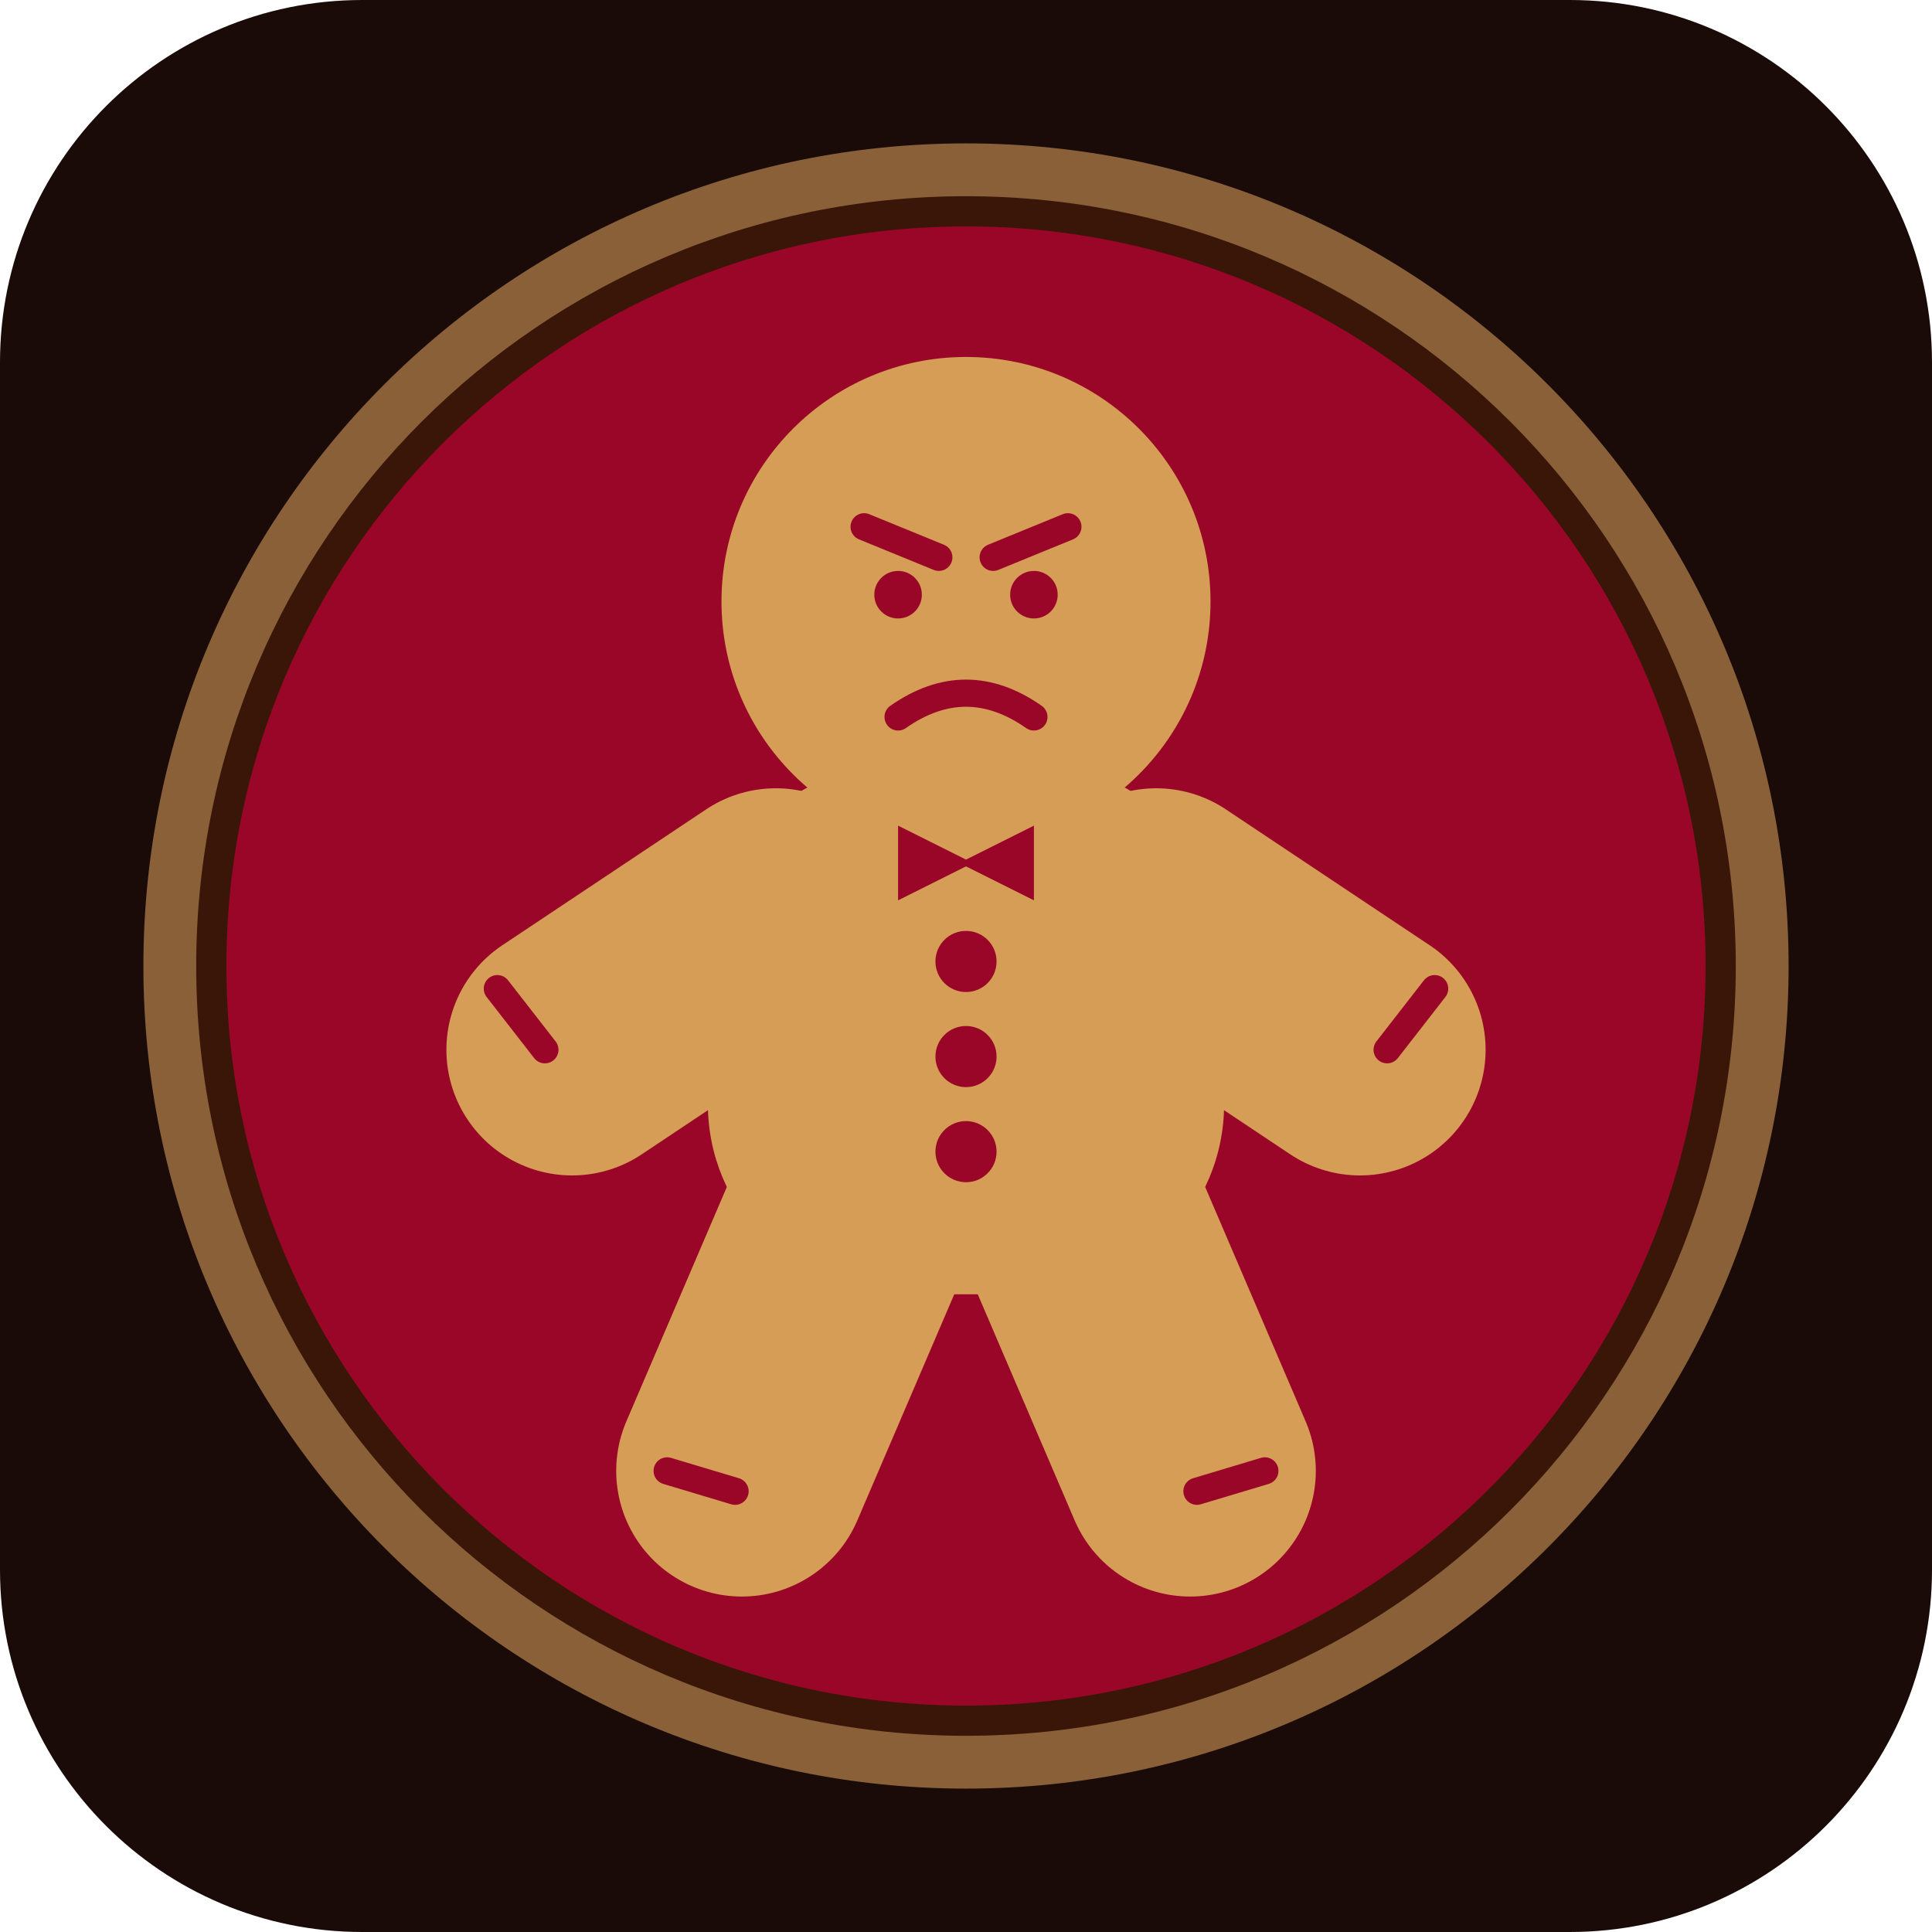
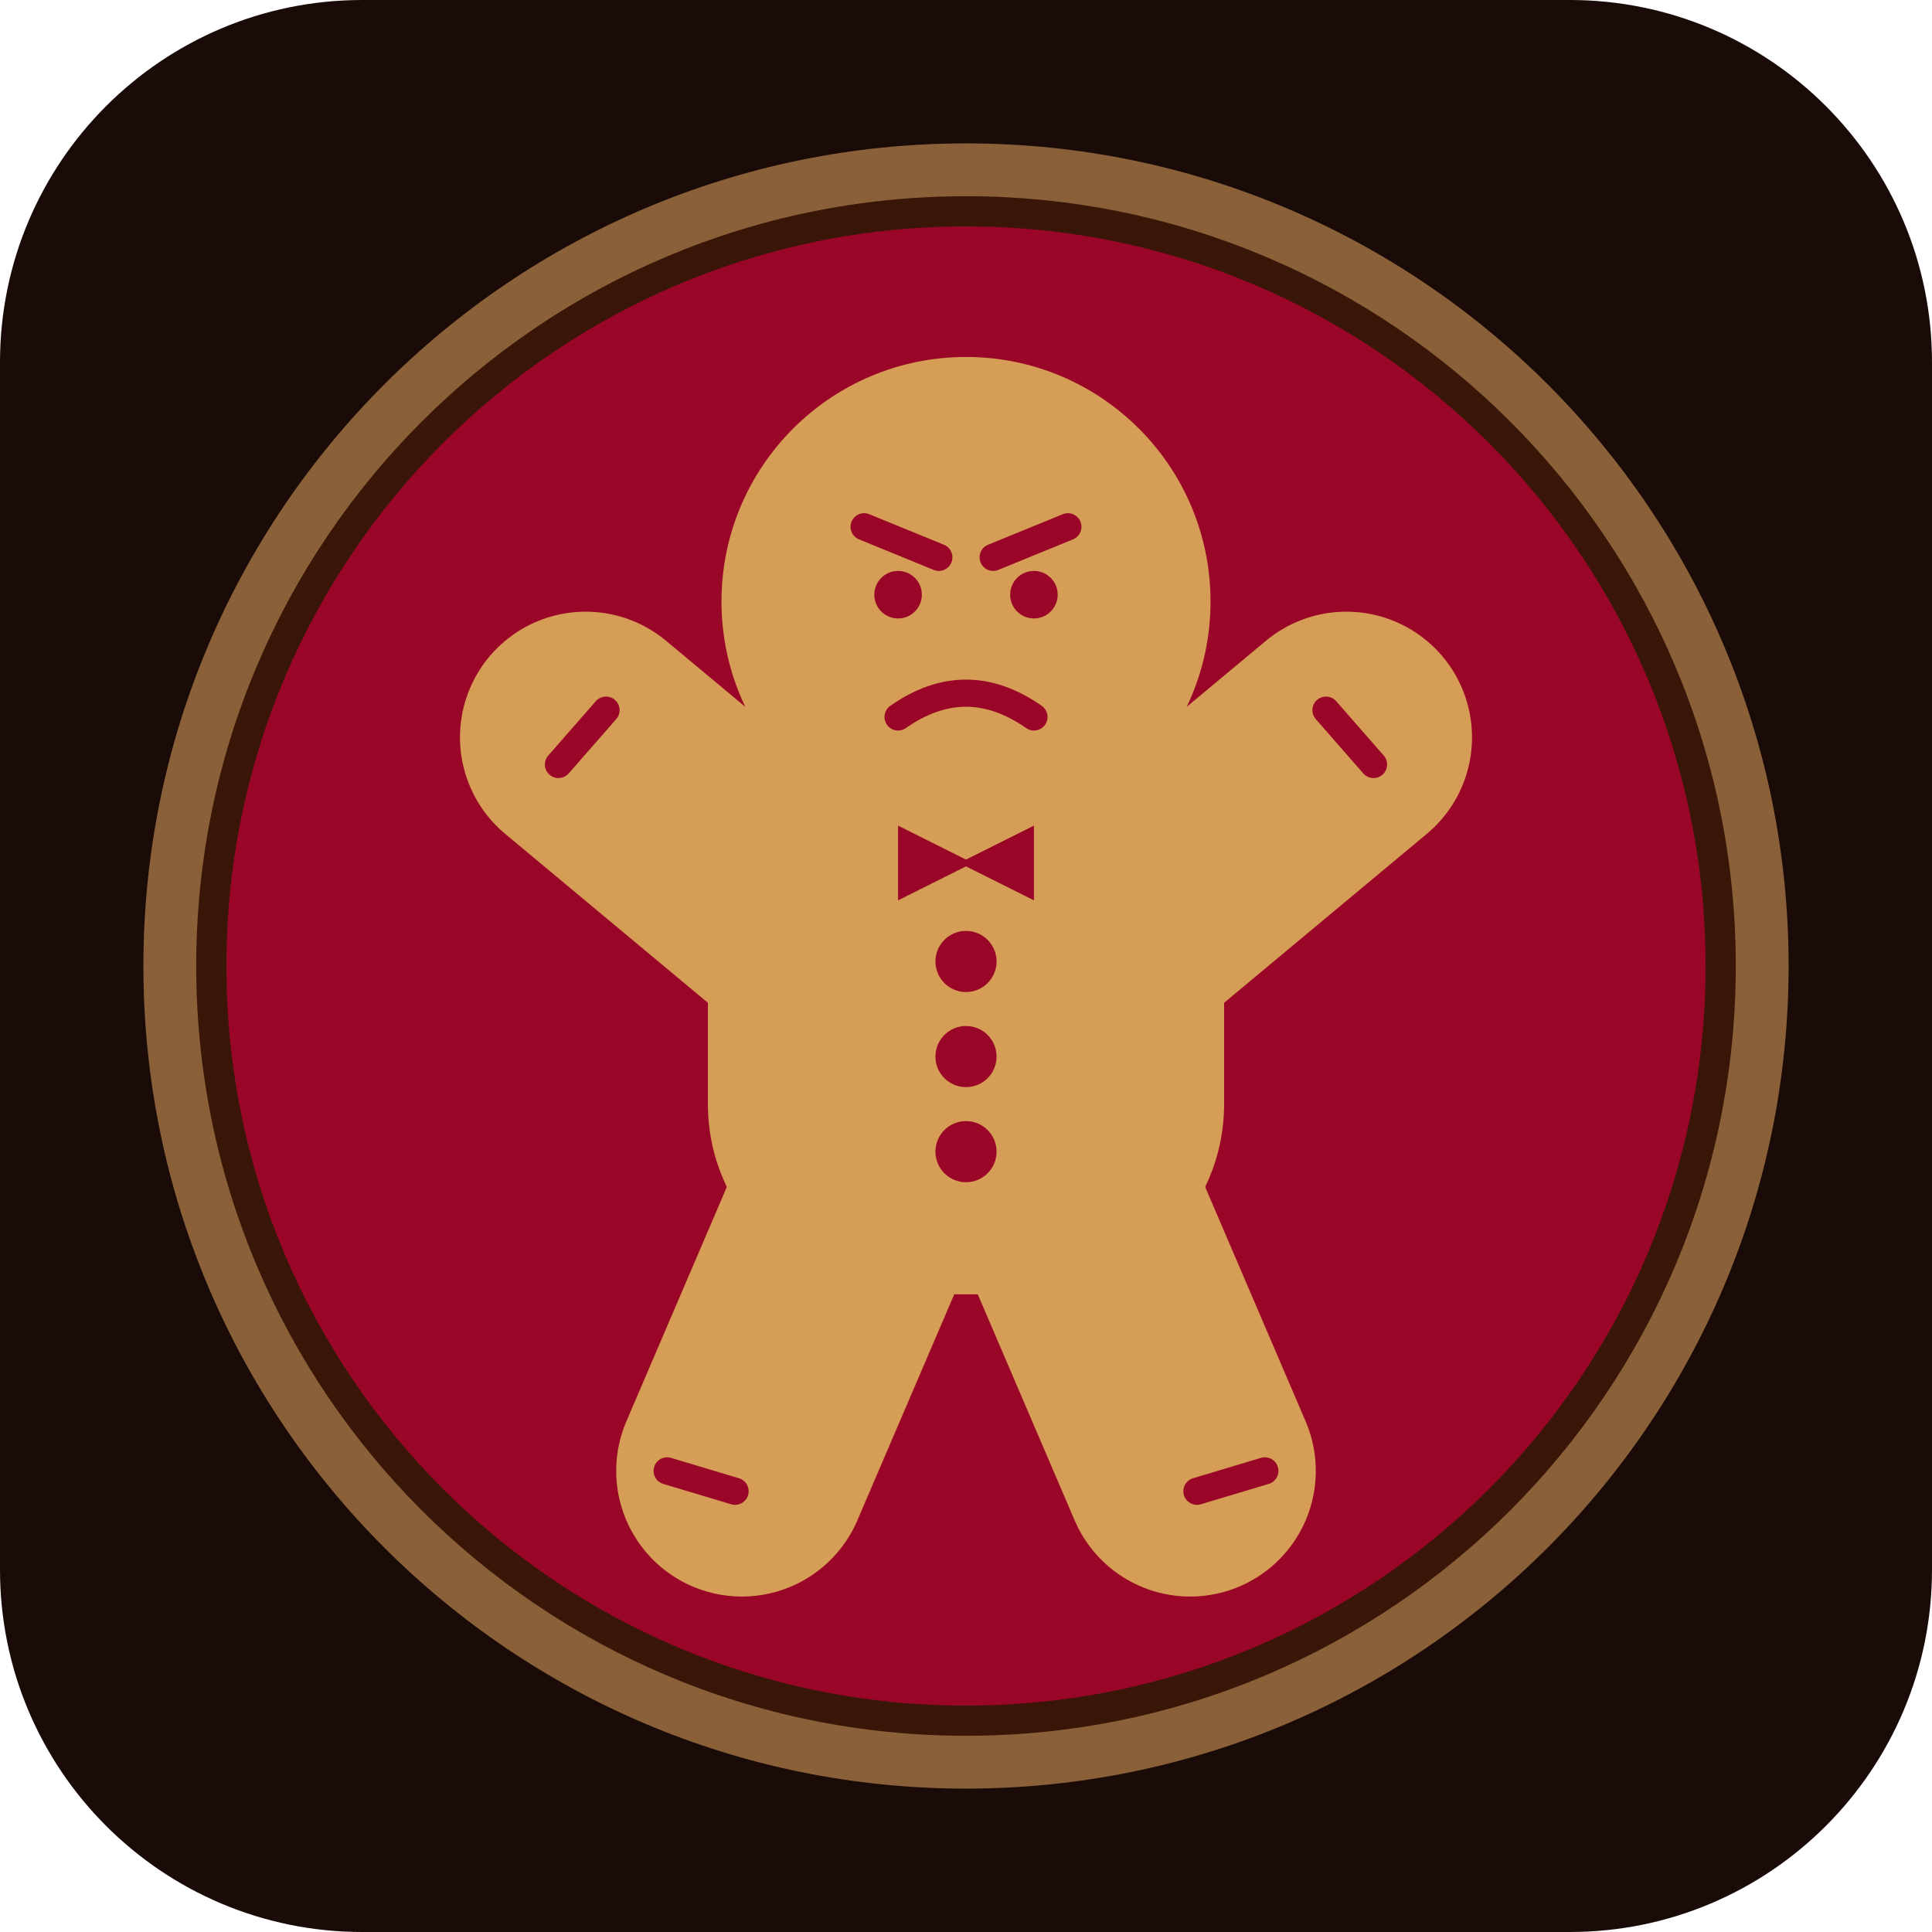
<svg xmlns="http://www.w3.org/2000/svg" viewBox="0 0 512 512">
  <rect width="512" height="512" rx="96" fill="#1a0b08" />
  <circle cx="256" cy="256" r="218" fill="#896038" />
  <circle cx="256" cy="256" r="204" fill="#3a1608" />
  <circle cx="256" cy="256" r="196" fill="#9a0628" />
  <g transform="translate(256 262) scale(.9) translate(-256 -262)">
    <g fill="#d69d56" stroke="#d69d56" stroke-linecap="round">
      <circle cx="256" cy="148" r="72" stroke="none" />
      <rect x="180" y="196" width="152" height="156" rx="56" stroke="none" />
-       <path d="M200 240L140 280M312 240L372 280M220 334L190 404M292 334L322 404" fill="none" stroke-width="74" />
+       <path d="M204 238L144 188M308 238L368 188M220 334L190 404M292 334L322 404" fill="none" stroke-width="74" />
    </g>
    <g fill="none" stroke="#9a0628" stroke-width="8" stroke-linecap="round">
      <path d="M226 126l22 9M286 126l-22 9" />
      <path d="M236 182q20-14 40 0" />
-       <path d="M118 262l14 18M394 262l-14 18M168 404l20 6M344 404l-20 6" />
+       <path d="M136 196l14-16M376 196l-14-16M168 404l20 6M344 404l-20 6" />
    </g>
    <g fill="#9a0628">
      <circle cx="236" cy="146" r="7" />
      <circle cx="276" cy="146" r="7" />
      <path d="M236 214l20 10 20-10v22l-20-10-20 10z" />
      <circle cx="256" cy="254" r="9" />
      <circle cx="256" cy="282" r="9" />
      <circle cx="256" cy="310" r="9" />
    </g>
  </g>
</svg>
